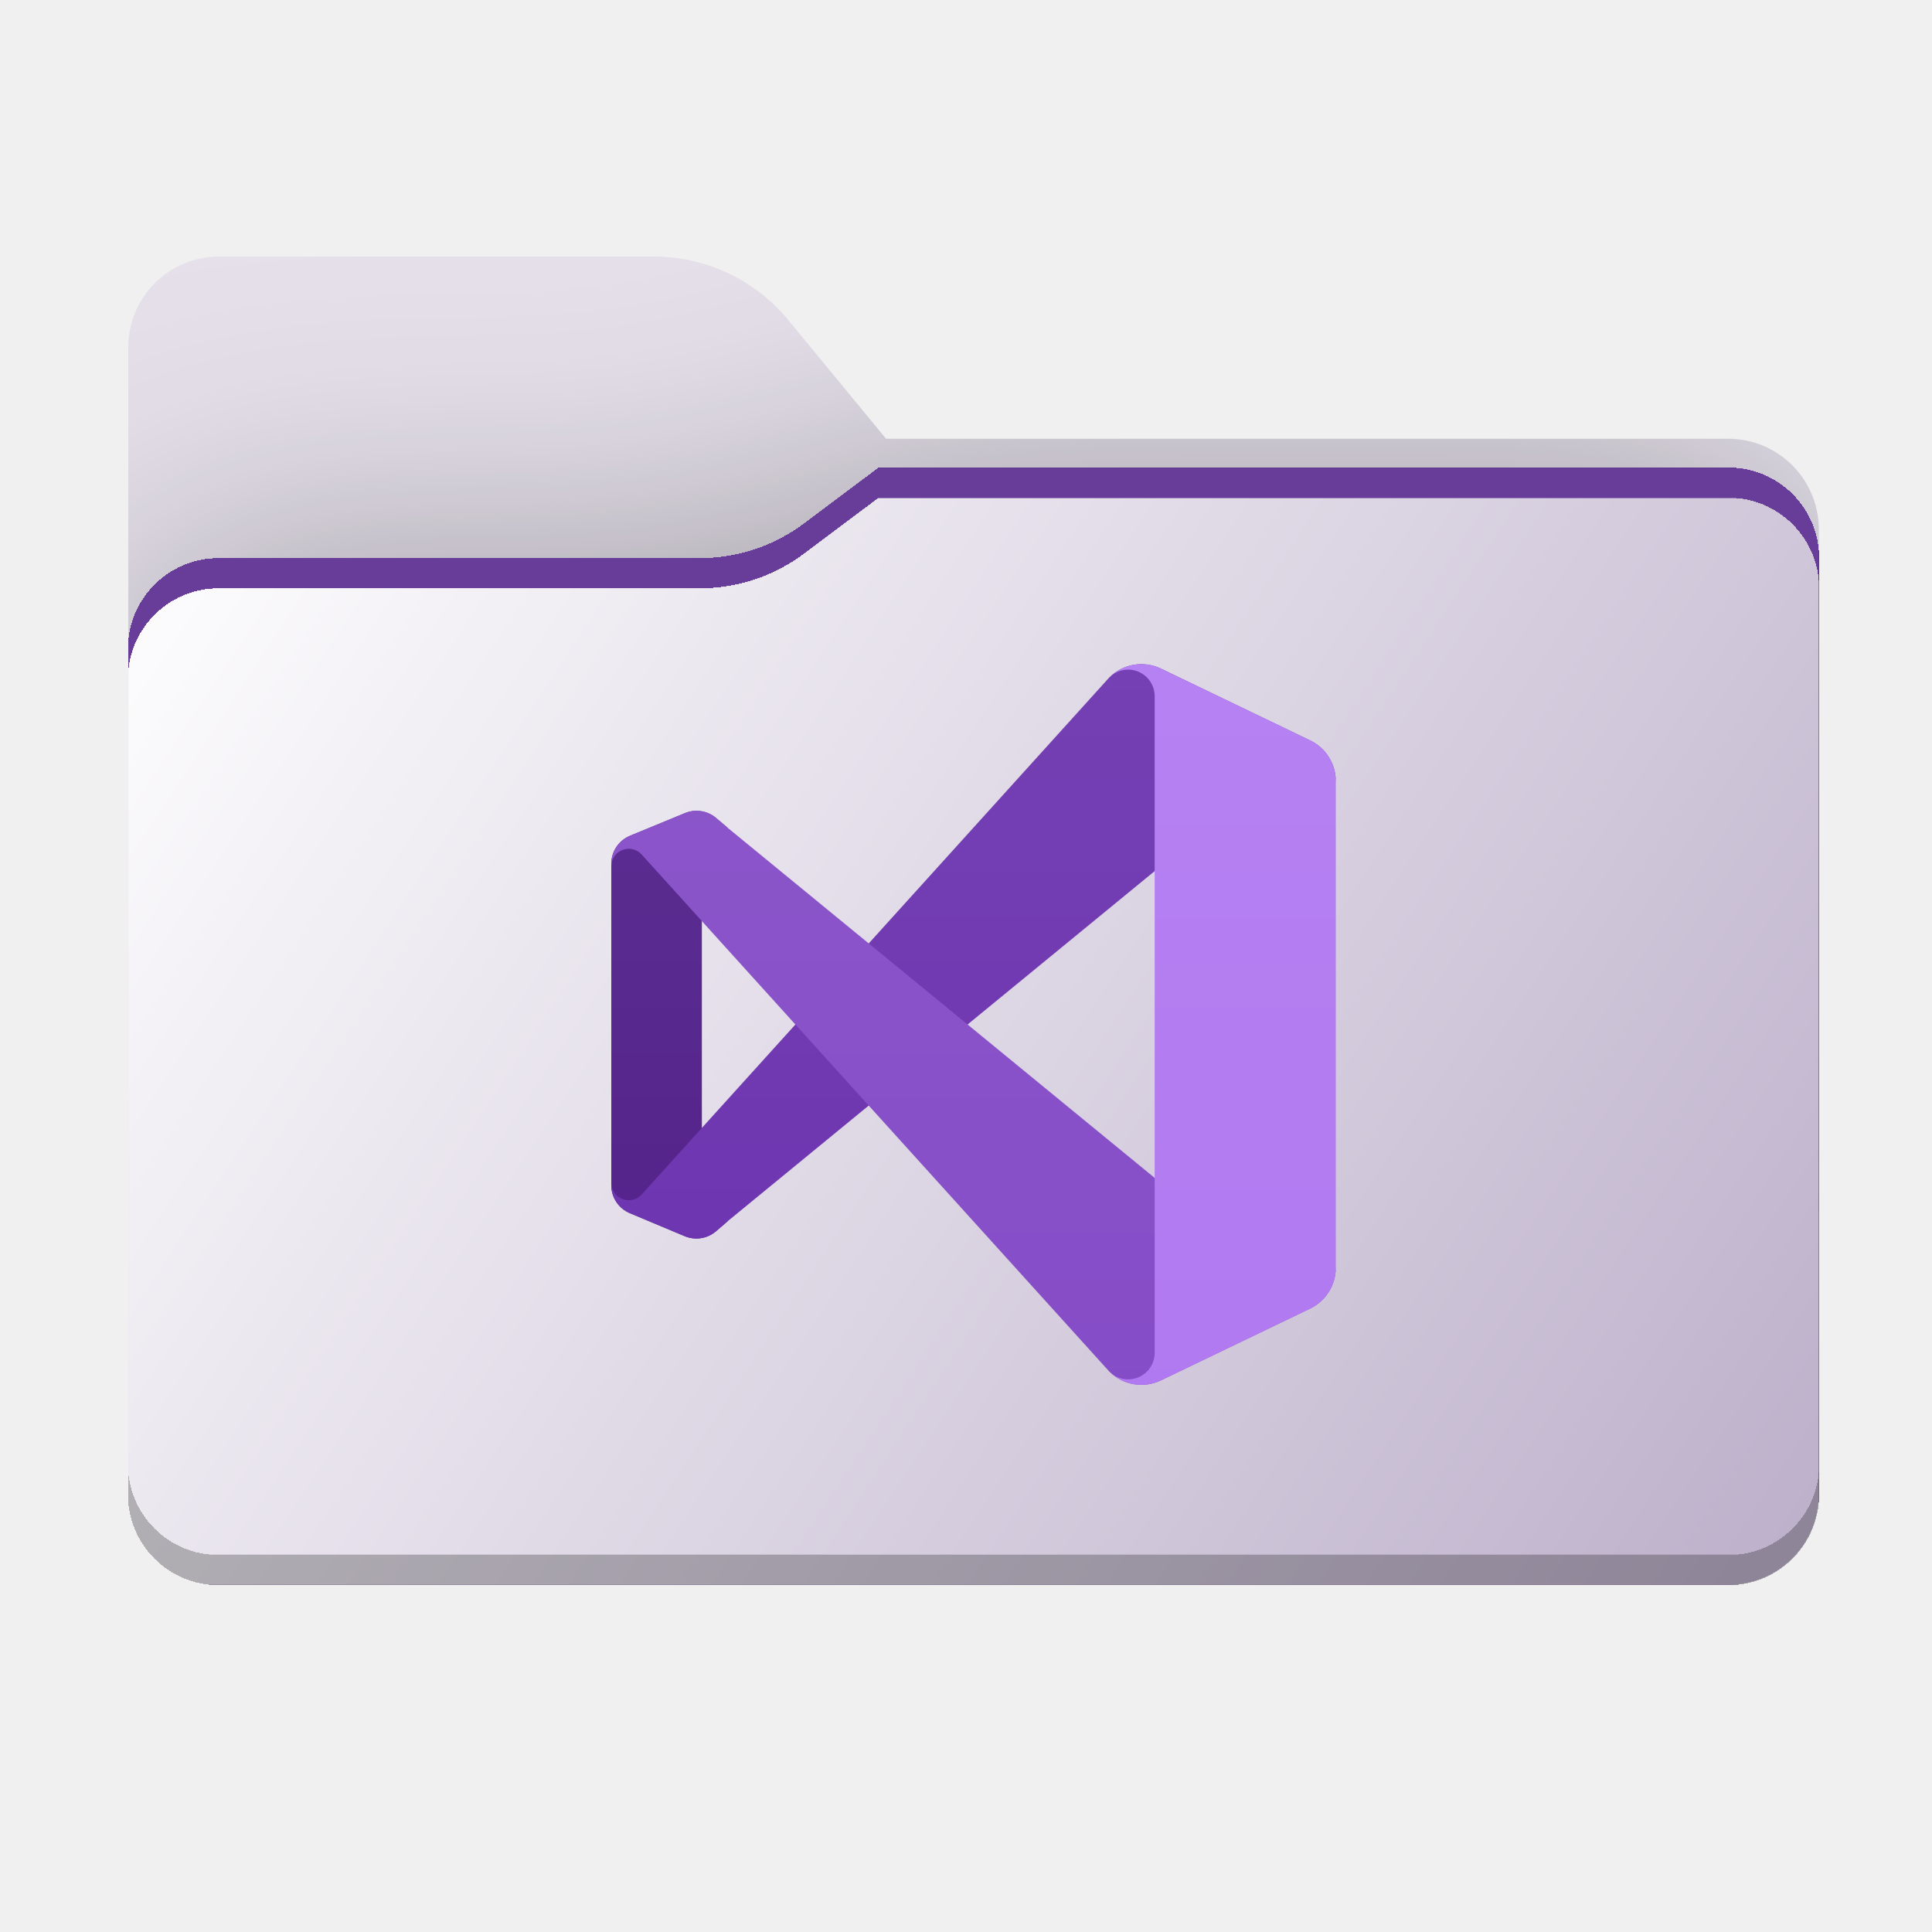
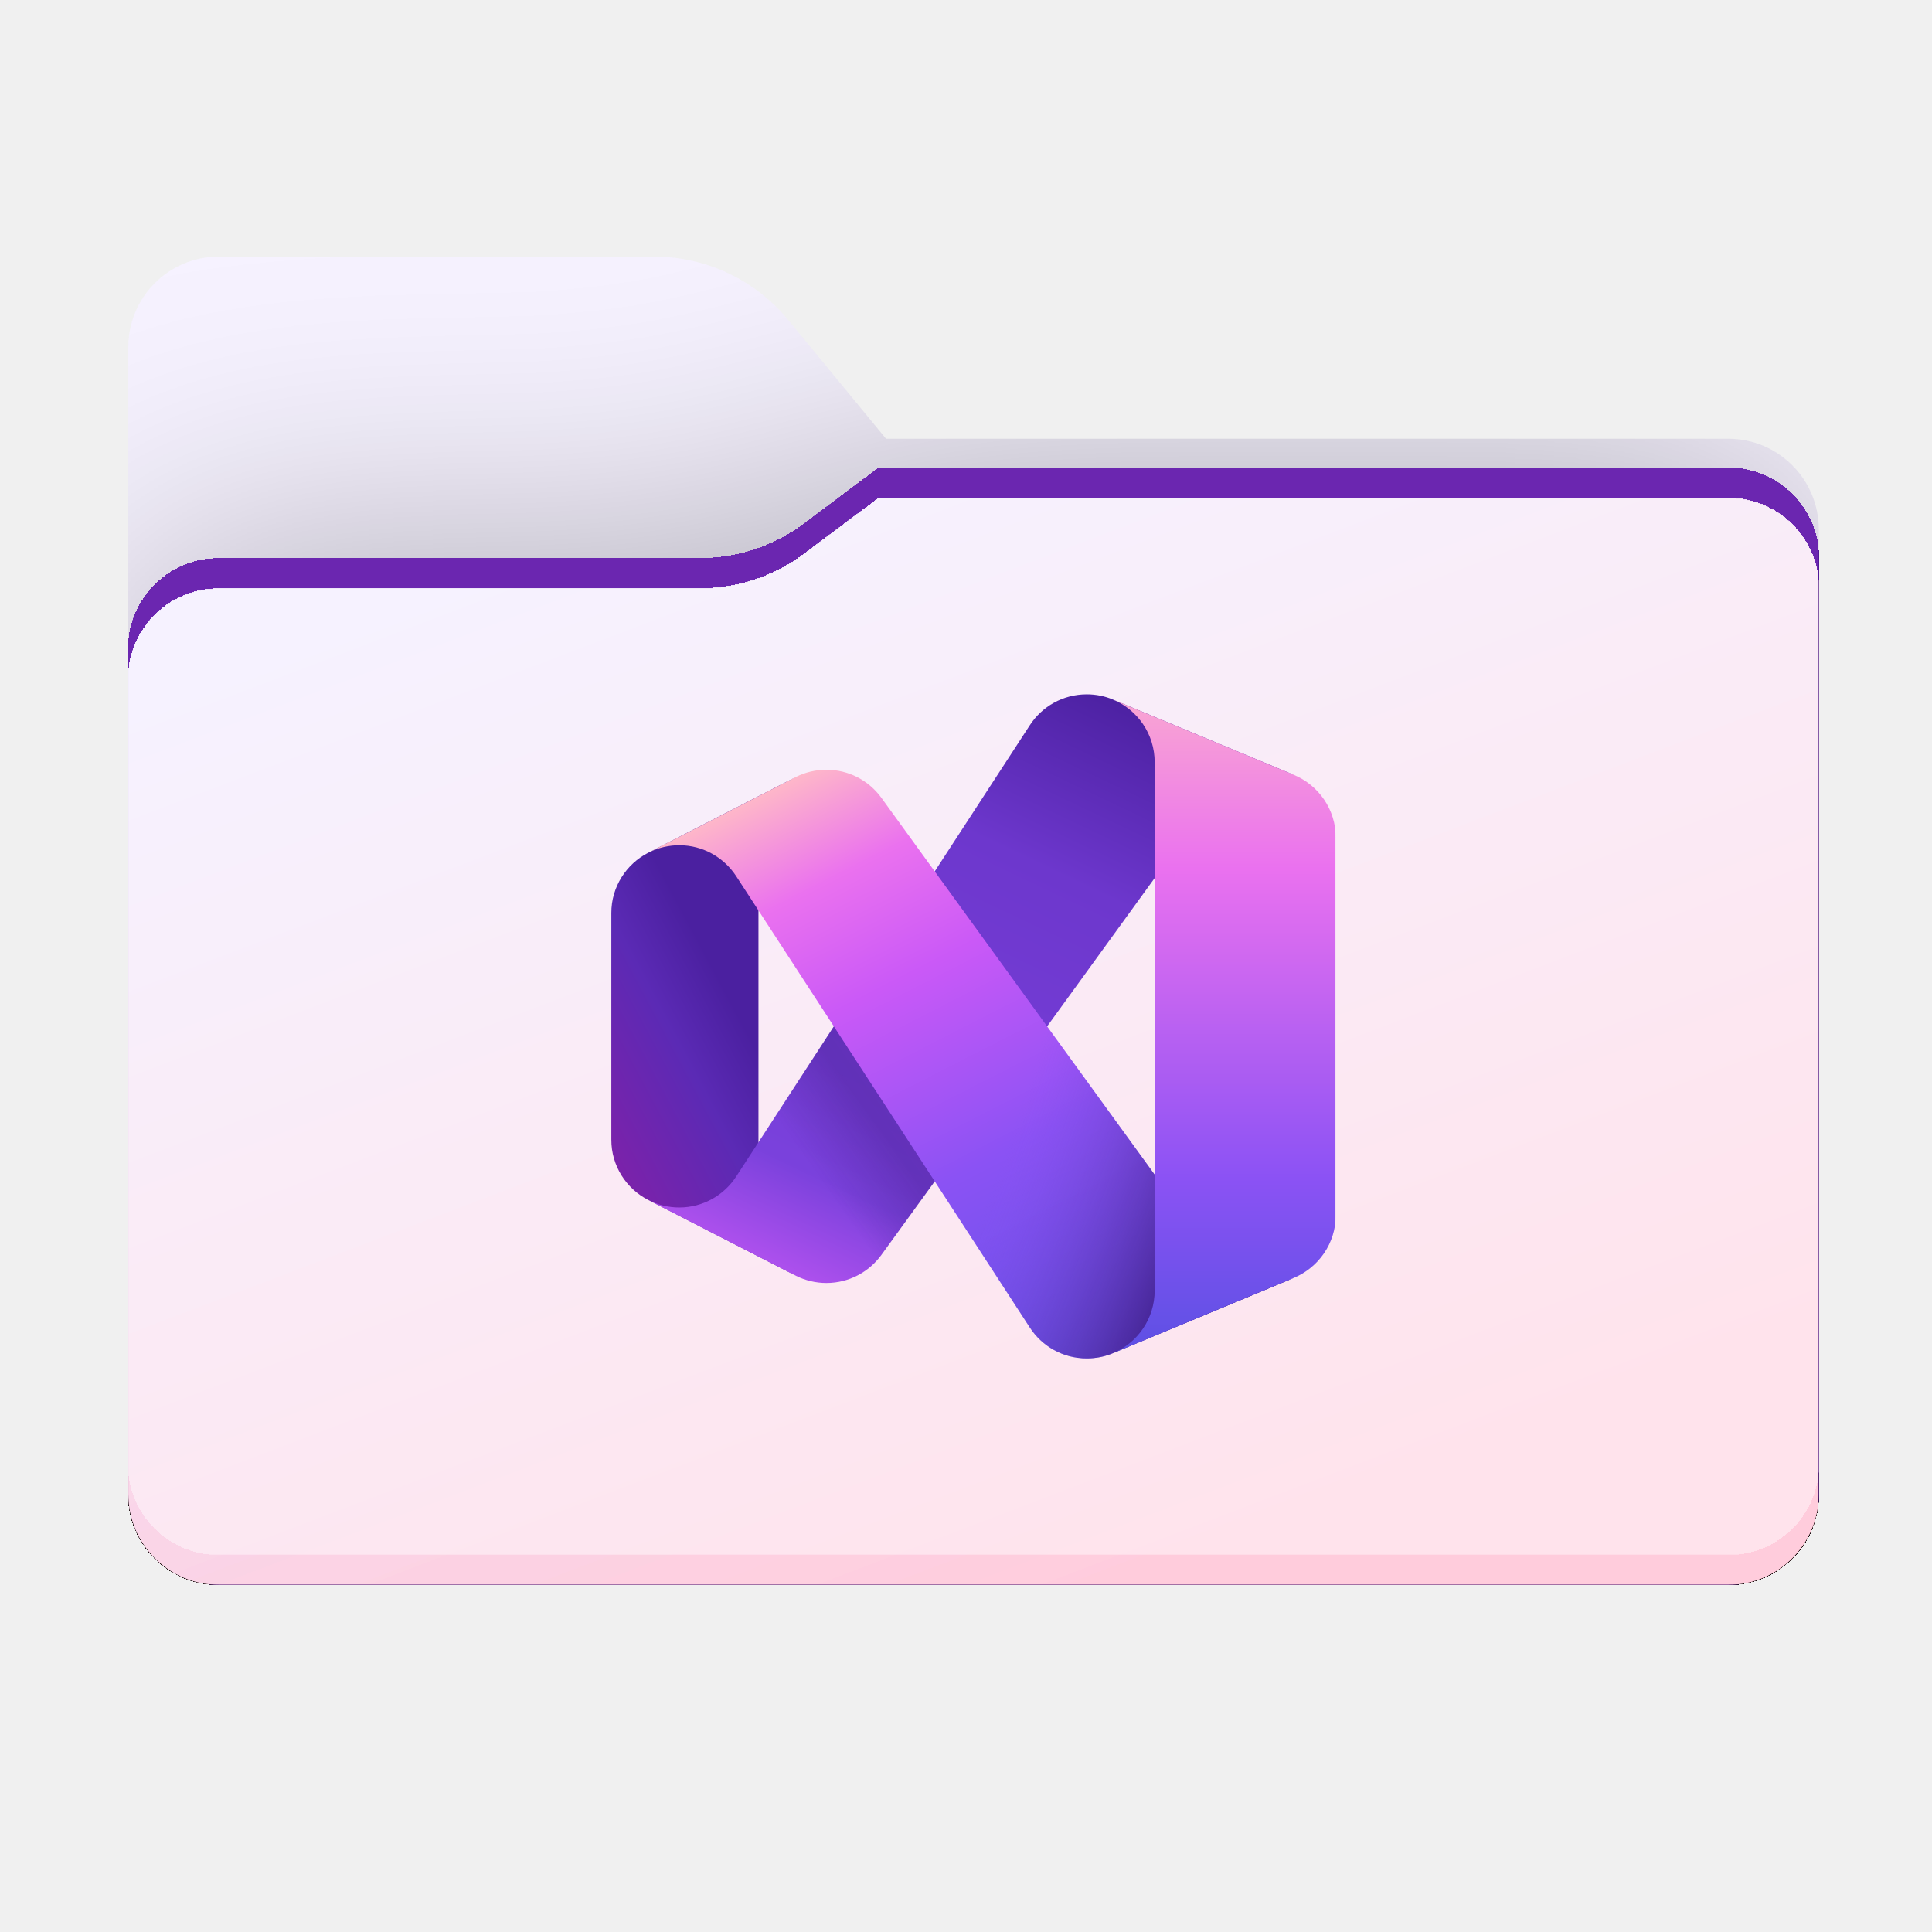
<svg xmlns="http://www.w3.org/2000/svg" width="256" height="256" viewBox="0 0 256 256" fill="none">
-   <path d="M94.87 163.152C94.308 163.633 93.623 163.948 92.892 164.063C92.161 164.178 91.413 164.087 90.73 163.802L83.46 160.752C82.735 160.45 82.115 159.94 81.677 159.288C81.24 158.635 81.004 157.868 81 157.082V114.422C81.004 113.637 81.24 112.87 81.677 112.217C82.115 111.564 82.735 111.055 83.46 110.752L90.73 107.752C91.413 107.467 92.161 107.377 92.892 107.492C93.623 107.607 94.308 107.922 94.87 108.402L96.5 109.752C96.169 109.515 95.78 109.373 95.374 109.343C94.968 109.313 94.561 109.395 94.199 109.581C93.837 109.768 93.534 110.05 93.322 110.398C93.11 110.746 92.999 111.145 93 111.552V159.952C92.999 160.359 93.11 160.759 93.322 161.107C93.534 161.454 93.837 161.737 94.199 161.923C94.561 162.109 94.968 162.192 95.374 162.162C95.78 162.132 96.169 161.99 96.5 161.752L94.87 163.152Z" fill="#52218A" />
-   <path d="M83.46 160.752C82.735 160.45 82.115 159.94 81.677 159.288C81.24 158.635 81.004 157.868 81 157.082V156.752C81.005 157.214 81.148 157.664 81.411 158.043C81.674 158.423 82.045 158.715 82.475 158.882C82.906 159.048 83.376 159.082 83.826 158.979C84.276 158.876 84.685 158.64 85 158.302L147 89.752C147.878 88.879 149.005 88.298 150.226 88.09C151.447 87.883 152.703 88.058 153.82 88.592L173.6 98.112C174.619 98.602 175.479 99.37 176.08 100.327C176.682 101.284 177 102.392 177 103.522V103.752C176.999 103.035 176.795 102.333 176.411 101.727C176.028 101.121 175.48 100.637 174.831 100.33C174.183 100.023 173.461 99.906 172.749 99.994C172.038 100.081 171.365 100.368 170.81 100.822L96.5 161.752L94.87 163.152C94.308 163.633 93.623 163.948 92.892 164.063C92.161 164.178 91.413 164.087 90.73 163.802L83.46 160.752Z" fill="#6C33AF" />
-   <path d="M83.46 110.752C82.735 111.055 82.115 111.564 81.677 112.217C81.24 112.87 81.004 113.637 81 114.422V114.752C81.005 114.291 81.148 113.841 81.411 113.461C81.674 113.082 82.045 112.79 82.475 112.623C82.906 112.456 83.376 112.422 83.826 112.525C84.276 112.629 84.685 112.865 85 113.202L147 181.752C147.878 182.626 149.005 183.206 150.226 183.414C151.447 183.622 152.703 183.447 153.82 182.912L173.6 173.392C174.619 172.902 175.479 172.135 176.08 171.178C176.682 170.22 177 169.113 177 167.982V167.752C176.999 168.47 176.795 169.172 176.411 169.778C176.028 170.383 175.48 170.868 174.831 171.175C174.183 171.482 173.461 171.598 172.749 171.511C172.038 171.424 171.365 171.136 170.81 170.682L96.5 109.752L94.87 108.352C94.302 107.88 93.615 107.574 92.885 107.468C92.154 107.362 91.408 107.461 90.73 107.752L83.46 110.752Z" fill="#854CC7" />
-   <path d="M153.82 182.912C152.703 183.447 151.447 183.622 150.226 183.414C149.005 183.206 147.878 182.626 147 181.752C147.493 182.242 148.119 182.574 148.801 182.708C149.482 182.842 150.188 182.772 150.829 182.505C151.471 182.239 152.019 181.789 152.405 181.212C152.791 180.635 152.998 179.957 153 179.262V92.262C153.002 91.566 152.798 90.885 152.414 90.305C152.029 89.725 151.481 89.272 150.838 89.003C150.196 88.734 149.489 88.662 148.806 88.796C148.122 88.929 147.494 89.262 147 89.752C147.878 88.879 149.005 88.298 150.226 88.09C151.447 87.883 152.703 88.058 153.82 88.592L173.6 98.102C174.619 98.592 175.479 99.36 176.08 100.317C176.682 101.274 177 102.382 177 103.512V167.992C177 169.123 176.682 170.23 176.08 171.188C175.479 172.145 174.619 172.912 173.6 173.402L153.82 182.912Z" fill="#B179F1" />
-   <path fill-rule="evenodd" clip-rule="evenodd" d="M104.425 42.378C100.056 37.073 93.544 34 86.671 34H29C22.373 34 17 39.373 17 46V58.137V68.2V160C17 166.627 22.373 172 29 172H229C235.627 172 241 166.627 241 160V70.137C241 63.51 235.627 58.137 229 58.137H117.404L104.425 42.378Z" fill="#E5E0EA" />
-   <mask id="mask0_510_12049" style="mask-type:alpha" maskUnits="userSpaceOnUse" x="17" y="34" width="224" height="138">
-     <path fill-rule="evenodd" clip-rule="evenodd" d="M104.425 42.378C100.056 37.073 93.544 34 86.671 34H29C22.373 34 17 39.373 17 46V58.137V68.2V160C17 166.627 22.373 172 29 172H229C235.627 172 241 166.627 241 160V70.137C241 63.51 235.627 58.137 229 58.137H117.404L104.425 42.378Z" fill="url(#paint0_linear_510_12049)" />
-   </mask>
-   <g mask="url(#mask0_510_12049)">
-     <g style="mix-blend-mode:multiply" filter="url(#filter0_f_510_12049)">
-       <path fill-rule="evenodd" clip-rule="evenodd" d="M92.789 74C97.764 74 102.605 72.387 106.586 69.402L116.459 62H229C235.627 62 241 67.373 241 74V108V160C241 166.627 235.627 172 229 172H29C22.373 172 17 166.627 17 160L17 108V86C17 79.373 22.373 74 29 74H87H92.789Z" fill="black" fill-opacity="0.3" />
+   <g clip-path="url(#clip0_4306_13350)">
+     <path d="M104.425 42.378C100.056 37.073 93.544 34 86.671 34H29C22.373 34 17 39.373 17 46V160C17 166.627 22.373 172 29 172H229C235.627 172 241 166.627 241 160V70.137C241 63.51 235.627 58.137 229 58.137H117.404L104.425 42.378Z" fill="url(#paint0_linear_4306_13350)" />
+     <mask id="mask0_4306_13350" style="mask-type:alpha" maskUnits="userSpaceOnUse" x="17" y="34" width="224" height="138">
+       <path d="M86.671 34C93.543 34 100.057 37.073 104.426 42.378L117.403 58.137H229C235.627 58.137 241 63.51 241 70.137V160C241 166.627 235.627 172 229 172H29C22.373 172 17 166.627 17 160V46C17 39.373 22.373 34 29 34H86.671Z" fill="url(#paint1_linear_4306_13350)" />
+     </mask>
+     <g mask="url(#mask0_4306_13350)">
+       <g filter="url(#filter0_f_4306_13350)" style="mix-blend-mode:multiply">
+         <path d="M241 160C241 166.627 235.627 172 229 172H29C22.373 172 17 166.627 17 160V86C17 79.373 22.373 74 29 74H92.79C97.765 74 102.605 72.386 106.586 69.402L116.46 62H229C235.627 62 241 67.373 241 74V160Z" fill="black" fill-opacity="0.3" />
+       </g>
+     </g>
+     <g filter="url(#filter1_ii_4306_13350)">
+       <path fill-rule="evenodd" clip-rule="evenodd" d="M92.789 74C97.764 74 102.605 72.387 106.586 69.402L116.459 62H229C235.627 62 241 67.373 241 74V108V198C241 204.627 235.627 210 229 210H29C22.373 210 17 204.627 17 198L17 108V86C17 79.373 22.373 74 29 74H87H92.789Z" fill="url(#paint2_linear_4306_13350)" />
+     </g>
+     <g clip-path="url(#clip1_4306_13350)">
+       <mask id="mask1_4306_13350" style="mask-type:luminance" maskUnits="userSpaceOnUse" x="81" y="88" width="96" height="96">
+         <path d="M177 88H81V184H177V88Z" fill="white" />
+       </mask>
+       <g mask="url(#mask1_4306_13350)">
+         <path d="M105.405 169.014L86.085 159.099L85.905 159.009C82.995 157.524 81 154.494 81 150.999V120.999C81 117.504 82.995 114.474 85.905 112.989L86.085 112.899L105.405 102.984C102.495 104.484 100.5 107.499 100.5 110.994V161.004C100.5 164.499 102.495 167.514 105.405 169.014Z" fill="url(#paint3_linear_4306_13350)" />
+         <path d="M171.465 102.684C170.4 102.249 169.23 101.994 168 101.994C165 101.994 162.345 103.464 160.71 105.714L160.68 105.759L153 116.349L138.75 135.999L123.855 156.534L116.82 166.239L116.79 166.284C115.155 168.534 112.5 170.004 109.5 170.004C108.06 170.004 106.695 169.659 105.48 169.059C105.45 169.044 105.42 169.029 105.405 169.014L86.085 159.099C87.27 159.669 88.605 159.999 90 159.999C93.165 159.999 95.94 158.364 97.545 155.904L100.5 151.359L110.49 135.999L123.855 115.464L136.455 96.099C138.06 93.624 140.835 92.004 144 92.004C145.23 92.004 146.4 92.244 147.465 92.694L171.465 102.684Z" fill="url(#paint4_linear_4306_13350)" />
+         <path d="M171.465 102.684C170.4 102.249 169.23 101.994 168 101.994C165 101.994 162.345 103.464 160.71 105.714L160.68 105.759L153 116.349L138.75 135.999L123.855 156.534L116.82 166.239L116.79 166.284C115.155 168.534 112.5 170.004 109.5 170.004C108.06 170.004 106.695 169.659 105.48 169.059C105.45 169.044 105.42 169.029 105.405 169.014L86.085 159.099C87.27 159.669 88.605 159.999 90 159.999C93.165 159.999 95.94 158.364 97.545 155.904L100.5 151.359L110.49 135.999L123.855 115.464L136.455 96.099C138.06 93.624 140.835 92.004 144 92.004C145.23 92.004 146.4 92.244 147.465 92.694L171.465 102.684Z" fill="url(#paint5_linear_4306_13350)" fill-opacity="0.3" />
+         <path d="M171.465 169.315L147.465 179.305C146.4 179.755 145.23 179.995 144 179.995C140.835 179.995 138.06 178.375 136.455 175.9L123.855 156.535L110.49 136L100.5 120.64L97.545 116.095C95.94 113.635 93.165 112 90 112C88.605 112 87.27 112.33 86.085 112.9L105.405 102.985C105.42 102.97 105.45 102.955 105.48 102.94C106.695 102.34 108.06 101.995 109.5 101.995C112.5 101.995 115.155 103.465 116.79 105.715L116.82 105.76L123.855 115.465L138.75 136L153 155.65L160.68 166.24L160.71 166.285C162.345 168.535 165 170.005 168 170.005C169.23 170.005 170.4 169.75 171.465 169.315Z" fill="url(#paint6_linear_4306_13350)" />
+         <path d="M171.465 169.315L147.465 179.305C146.4 179.755 145.23 179.995 144 179.995C140.835 179.995 138.06 178.375 136.455 175.9L123.855 156.535L110.49 136L100.5 120.64L97.545 116.095C95.94 113.635 93.165 112 90 112C88.605 112 87.27 112.33 86.085 112.9L105.405 102.985C105.42 102.97 105.45 102.955 105.48 102.94C106.695 102.34 108.06 101.995 109.5 101.995C112.5 101.995 115.155 103.465 116.79 105.715L116.82 105.76L123.855 115.465L138.75 136L153 155.65L160.68 166.24L160.71 166.285C162.345 168.535 165 170.005 168 170.005C169.23 170.005 170.4 169.75 171.465 169.315Z" fill="url(#paint7_radial_4306_13350)" />
+         <path d="M177 110.994V161.004C177 164.739 174.72 167.949 171.465 169.314L147.465 179.304C150.72 177.954 153 174.744 153 170.994V101.004C153 97.254 150.72 94.044 147.465 92.694L171.465 102.684C174.72 104.049 177 107.259 177 110.994Z" fill="url(#paint8_linear_4306_13350)" />
+       </g>
    </g>
  </g>
-   <g filter="url(#filter1_ii_510_12049)">
-     <path fill-rule="evenodd" clip-rule="evenodd" d="M92.789 74C97.764 74 102.605 72.387 106.586 69.402L116.459 62H229C235.627 62 241 67.373 241 74V108V198C241 204.627 235.627 210 229 210H29C22.373 210 17 204.627 17 198L17 108V86C17 79.373 22.373 74 29 74H87H92.789Z" fill="url(#paint1_linear_510_12049)" />
-   </g>
-   <path d="M94.87 163.152C94.308 163.633 93.623 163.948 92.892 164.063C92.161 164.178 91.413 164.087 90.73 163.802L83.46 160.752C82.735 160.45 82.115 159.94 81.677 159.288C81.24 158.635 81.004 157.868 81 157.082V114.422C81.004 113.637 81.24 112.87 81.677 112.217C82.115 111.564 82.735 111.055 83.46 110.752L90.73 107.752C91.413 107.467 92.161 107.377 92.892 107.492C93.623 107.607 94.308 107.922 94.87 108.402L96.5 109.752C96.169 109.515 95.78 109.373 95.374 109.343C94.968 109.313 94.561 109.395 94.199 109.581C93.837 109.768 93.534 110.05 93.322 110.398C93.11 110.746 92.999 111.145 93 111.552V159.952C92.999 160.359 93.11 160.759 93.322 161.107C93.534 161.454 93.837 161.737 94.199 161.923C94.561 162.109 94.968 162.192 95.374 162.162C95.78 162.132 96.169 161.99 96.5 161.752L94.87 163.152Z" fill="#52218A" />
-   <path d="M83.46 160.752C82.735 160.45 82.115 159.94 81.677 159.288C81.24 158.635 81.004 157.868 81 157.082V156.752C81.005 157.214 81.148 157.664 81.411 158.043C81.674 158.423 82.045 158.715 82.475 158.882C82.906 159.048 83.376 159.082 83.826 158.979C84.276 158.876 84.685 158.64 85 158.302L147 89.752C147.878 88.879 149.005 88.298 150.226 88.09C151.447 87.883 152.703 88.058 153.82 88.592L173.6 98.112C174.619 98.602 175.479 99.37 176.08 100.327C176.682 101.284 177 102.392 177 103.522V103.752C176.999 103.035 176.795 102.333 176.411 101.727C176.028 101.121 175.48 100.637 174.831 100.33C174.183 100.023 173.461 99.906 172.749 99.994C172.038 100.081 171.365 100.368 170.81 100.822L96.5 161.752L94.87 163.152C94.308 163.633 93.623 163.948 92.892 164.063C92.161 164.178 91.413 164.087 90.73 163.802L83.46 160.752Z" fill="#6C33AF" />
-   <path d="M83.46 110.752C82.735 111.055 82.115 111.564 81.677 112.217C81.24 112.87 81.004 113.637 81 114.422V114.752C81.005 114.291 81.148 113.841 81.411 113.461C81.674 113.082 82.045 112.79 82.475 112.623C82.906 112.456 83.376 112.422 83.826 112.525C84.276 112.629 84.685 112.865 85 113.202L147 181.752C147.878 182.626 149.005 183.206 150.226 183.414C151.447 183.622 152.703 183.447 153.82 182.912L173.6 173.392C174.619 172.902 175.479 172.135 176.08 171.178C176.682 170.22 177 169.113 177 167.982V167.752C176.999 168.47 176.795 169.172 176.411 169.778C176.028 170.383 175.48 170.868 174.831 171.175C174.183 171.482 173.461 171.598 172.749 171.511C172.038 171.424 171.365 171.136 170.81 170.682L96.5 109.752L94.87 108.352C94.302 107.88 93.615 107.574 92.885 107.468C92.154 107.362 91.408 107.461 90.73 107.752L83.46 110.752Z" fill="#854CC7" />
-   <path d="M153.82 182.912C152.703 183.447 151.447 183.622 150.226 183.414C149.005 183.206 147.878 182.626 147 181.752C147.493 182.242 148.119 182.574 148.801 182.708C149.482 182.842 150.188 182.772 150.829 182.505C151.471 182.239 152.019 181.789 152.405 181.212C152.791 180.635 152.998 179.957 153 179.262V92.262C153.002 91.566 152.798 90.885 152.414 90.305C152.029 89.725 151.481 89.272 150.838 89.003C150.196 88.734 149.489 88.662 148.806 88.796C148.122 88.929 147.494 89.262 147 89.752C147.878 88.879 149.005 88.298 150.226 88.09C151.447 87.883 152.703 88.058 153.82 88.592L173.6 98.102C174.619 98.592 175.479 99.36 176.08 100.317C176.682 101.274 177 102.382 177 103.512V167.992C177 169.123 176.682 170.23 176.08 171.188C175.479 172.145 174.619 172.912 173.6 173.402L153.82 182.912Z" fill="#B179F1" />
-   <g opacity="0.25">
-     <path opacity="0.25" fill-rule="evenodd" clip-rule="evenodd" d="M149.89 183.352C151.212 183.654 152.597 183.499 153.82 182.912L173.6 173.402C174.619 172.912 175.479 172.145 176.08 171.188C176.682 170.23 177 169.123 177 167.992V103.512C177 102.382 176.682 101.274 176.08 100.317C175.479 99.36 174.619 98.592 173.6 98.102L153.82 88.592C152.42 87.92 150.815 87.816 149.34 88.302C148.458 88.598 147.657 89.094 147 89.752L115.12 125.012L96.5 109.752L94.87 108.352C94.38 107.933 93.796 107.639 93.167 107.494C92.538 107.35 91.884 107.359 91.26 107.522C91.077 107.563 90.9 107.623 90.73 107.702L83.46 110.752C82.78 111.033 82.19 111.497 81.756 112.091C81.322 112.686 81.06 113.389 81 114.122C81 114.222 81 114.322 81 114.422V157.082C81 157.182 81 157.282 81 157.382C81.06 158.116 81.322 158.819 81.756 159.413C82.19 160.008 82.78 160.471 83.46 160.752L90.73 163.752C90.9 163.832 91.077 163.892 91.26 163.932C91.884 164.095 92.538 164.105 93.167 163.96C93.796 163.816 94.38 163.521 94.87 163.102L96.5 161.752L115.12 146.492L147 181.752C147.795 182.546 148.796 183.1 149.89 183.352ZM153 115.432L128.21 135.752L153 156.072V115.432ZM93 122.022L105.41 135.752L93 149.482V122.022Z" fill="url(#paint2_linear_510_12049)" />
-   </g>
  <defs>
-     <filter id="filter0_f_510_12049" x="-20" y="25" width="298" height="184" filterUnits="userSpaceOnUse" color-interpolation-filters="sRGB">
+     <filter id="filter0_f_4306_13350" x="-20" y="25" width="298" height="184" filterUnits="userSpaceOnUse" color-interpolation-filters="sRGB">
      <feFlood flood-opacity="0" result="BackgroundImageFix" />
      <feBlend mode="normal" in="SourceGraphic" in2="BackgroundImageFix" result="shape" />
-       <feGaussianBlur stdDeviation="18.5" result="effect1_foregroundBlur_510_12049" />
+       <feGaussianBlur stdDeviation="18.5" result="effect1_foregroundBlur_4306_13350" />
    </filter>
-     <filter id="filter1_ii_510_12049" x="17" y="62" width="224" height="148" filterUnits="userSpaceOnUse" color-interpolation-filters="sRGB">
+     <filter id="filter1_ii_4306_13350" x="17" y="62" width="224" height="148" filterUnits="userSpaceOnUse" color-interpolation-filters="sRGB">
      <feFlood flood-opacity="0" result="BackgroundImageFix" />
      <feBlend mode="normal" in="SourceGraphic" in2="BackgroundImageFix" result="shape" />
      <feColorMatrix in="SourceAlpha" type="matrix" values="0 0 0 0 0 0 0 0 0 0 0 0 0 0 0 0 0 0 127 0" result="hardAlpha" />
      <feOffset dy="4" />
      <feComposite in2="hardAlpha" operator="arithmetic" k2="-1" k3="1" />
-       <feColorMatrix type="matrix" values="0 0 0 0 0.408 0 0 0 0 0.239 0 0 0 0 0.6 0 0 0 1 0" />
-       <feBlend mode="normal" in2="shape" result="effect1_innerShadow_510_12049" />
+       <feColorMatrix type="matrix" values="0 0 0 0 0.42 0 0 0 0 0.149 0 0 0 0 0.69 0 0 0 1 0" />
+       <feBlend mode="normal" in2="shape" result="effect1_innerShadow_4306_13350" />
      <feColorMatrix in="SourceAlpha" type="matrix" values="0 0 0 0 0 0 0 0 0 0 0 0 0 0 0 0 0 0 127 0" result="hardAlpha" />
      <feOffset dy="-4" />
      <feComposite in2="hardAlpha" operator="arithmetic" k2="-1" k3="1" />
-       <feColorMatrix type="matrix" values="0 0 0 0 0 0 0 0 0 0 0 0 0 0 0 0 0 0 0.25 0" />
-       <feBlend mode="normal" in2="effect1_innerShadow_510_12049" result="effect2_innerShadow_510_12049" />
+       <feColorMatrix type="matrix" values="0 0 0 0 0.073 0 0 0 0 0.035 0 0 0 0 0.035 0 0 0 1 0" />
+       <feBlend mode="soft-light" in2="effect1_innerShadow_4306_13350" result="effect2_innerShadow_4306_13350" />
    </filter>
-     <linearGradient id="paint0_linear_510_12049" x1="17" y1="34" x2="197.768" y2="215.142" gradientUnits="userSpaceOnUse">
+     <linearGradient id="paint0_linear_4306_13350" x1="17" y1="34" x2="197.768" y2="215.142" gradientUnits="userSpaceOnUse">
+       <stop stop-color="#F6F2FF" />
+     </linearGradient>
+     <linearGradient id="paint1_linear_4306_13350" x1="17" y1="34" x2="197.768" y2="215.142" gradientUnits="userSpaceOnUse">
      <stop stop-color="#05815D" />
      <stop offset="1" stop-color="#0C575F" />
    </linearGradient>
-     <linearGradient id="paint1_linear_510_12049" x1="17" y1="62" x2="241" y2="210" gradientUnits="userSpaceOnUse">
-       <stop stop-color="white" />
-       <stop offset="1" stop-color="#BCAFCA" />
+     <linearGradient id="paint2_linear_4306_13350" x1="176.439" y1="200.973" x2="119.815" y2="52.533" gradientUnits="userSpaceOnUse">
+       <stop stop-color="#FFE3EC" />
+       <stop offset="1" stop-color="#F6F2FF" />
    </linearGradient>
-     <linearGradient id="paint2_linear_510_12049" x1="129" y1="88.002" x2="129" y2="183.502" gradientUnits="userSpaceOnUse">
-       <stop stop-color="white" />
-       <stop offset="1" stop-color="white" stop-opacity="0" />
+     <linearGradient id="paint3_linear_4306_13350" x1="71.912" y1="169.014" x2="112.333" y2="147.507" gradientUnits="userSpaceOnUse">
+       <stop offset="0.073" stop-color="#85148A" />
+       <stop offset="0.296" stop-color="#7F21A9" />
+       <stop offset="0.661" stop-color="#5B2AB5" />
+       <stop offset="0.855" stop-color="#4B20A0" />
    </linearGradient>
+     <linearGradient id="paint4_linear_4306_13350" x1="143.038" y1="89.004" x2="101.928" y2="175.539" gradientUnits="userSpaceOnUse">
+       <stop stop-color="#4B20A0" />
+       <stop offset="0.266" stop-color="#6D37CD" />
+       <stop offset="0.785" stop-color="#7A41DC" />
+       <stop offset="1" stop-color="#CA59F7" />
+     </linearGradient>
+     <linearGradient id="paint5_linear_4306_13350" x1="134.274" y1="129.504" x2="104.639" y2="150.703" gradientUnits="userSpaceOnUse">
+       <stop stop-color="#30116E" stop-opacity="0" />
+       <stop offset="0.164" stop-color="#30116E" stop-opacity="0.7" />
+       <stop offset="0.712" stop-color="#30116E" />
+       <stop offset="1" stop-color="#30116E" stop-opacity="0" />
+     </linearGradient>
+     <linearGradient id="paint6_linear_4306_13350" x1="97.81" y1="101.995" x2="142.842" y2="189.94" gradientUnits="userSpaceOnUse">
+       <stop offset="0.037" stop-color="#FFBAC7" />
+       <stop offset="0.188" stop-color="#EA71EF" />
+       <stop offset="0.349" stop-color="#CA59F7" />
+       <stop offset="0.618" stop-color="#8B52F4" />
+       <stop offset="1" stop-color="#5750E2" />
+     </linearGradient>
+     <radialGradient id="paint7_radial_4306_13350" cx="0" cy="0" r="1" gradientTransform="matrix(80.9051 32.5 -73.9418 184.501 79.6125 143.995)" gradientUnits="userSpaceOnUse">
+       <stop offset="0.611" stop-color="#8B52F4" stop-opacity="0" />
+       <stop offset="0.978" stop-color="#30116E" />
+     </radialGradient>
+     <linearGradient id="paint8_linear_4306_13350" x1="162.232" y1="84.017" x2="162.232" y2="190.98" gradientUnits="userSpaceOnUse">
+       <stop stop-color="#FFBAC7" />
+       <stop offset="0.291" stop-color="#EA71EF" />
+       <stop offset="0.675" stop-color="#8B52F4" />
+       <stop offset="0.917" stop-color="#5750E2" />
+     </linearGradient>
+     <clipPath id="clip0_4306_13350">
+       <rect width="256" height="256" fill="white" />
+     </clipPath>
+     <clipPath id="clip1_4306_13350">
+       <rect width="96" height="96" fill="white" transform="translate(81 88)" />
+     </clipPath>
  </defs>
</svg>
